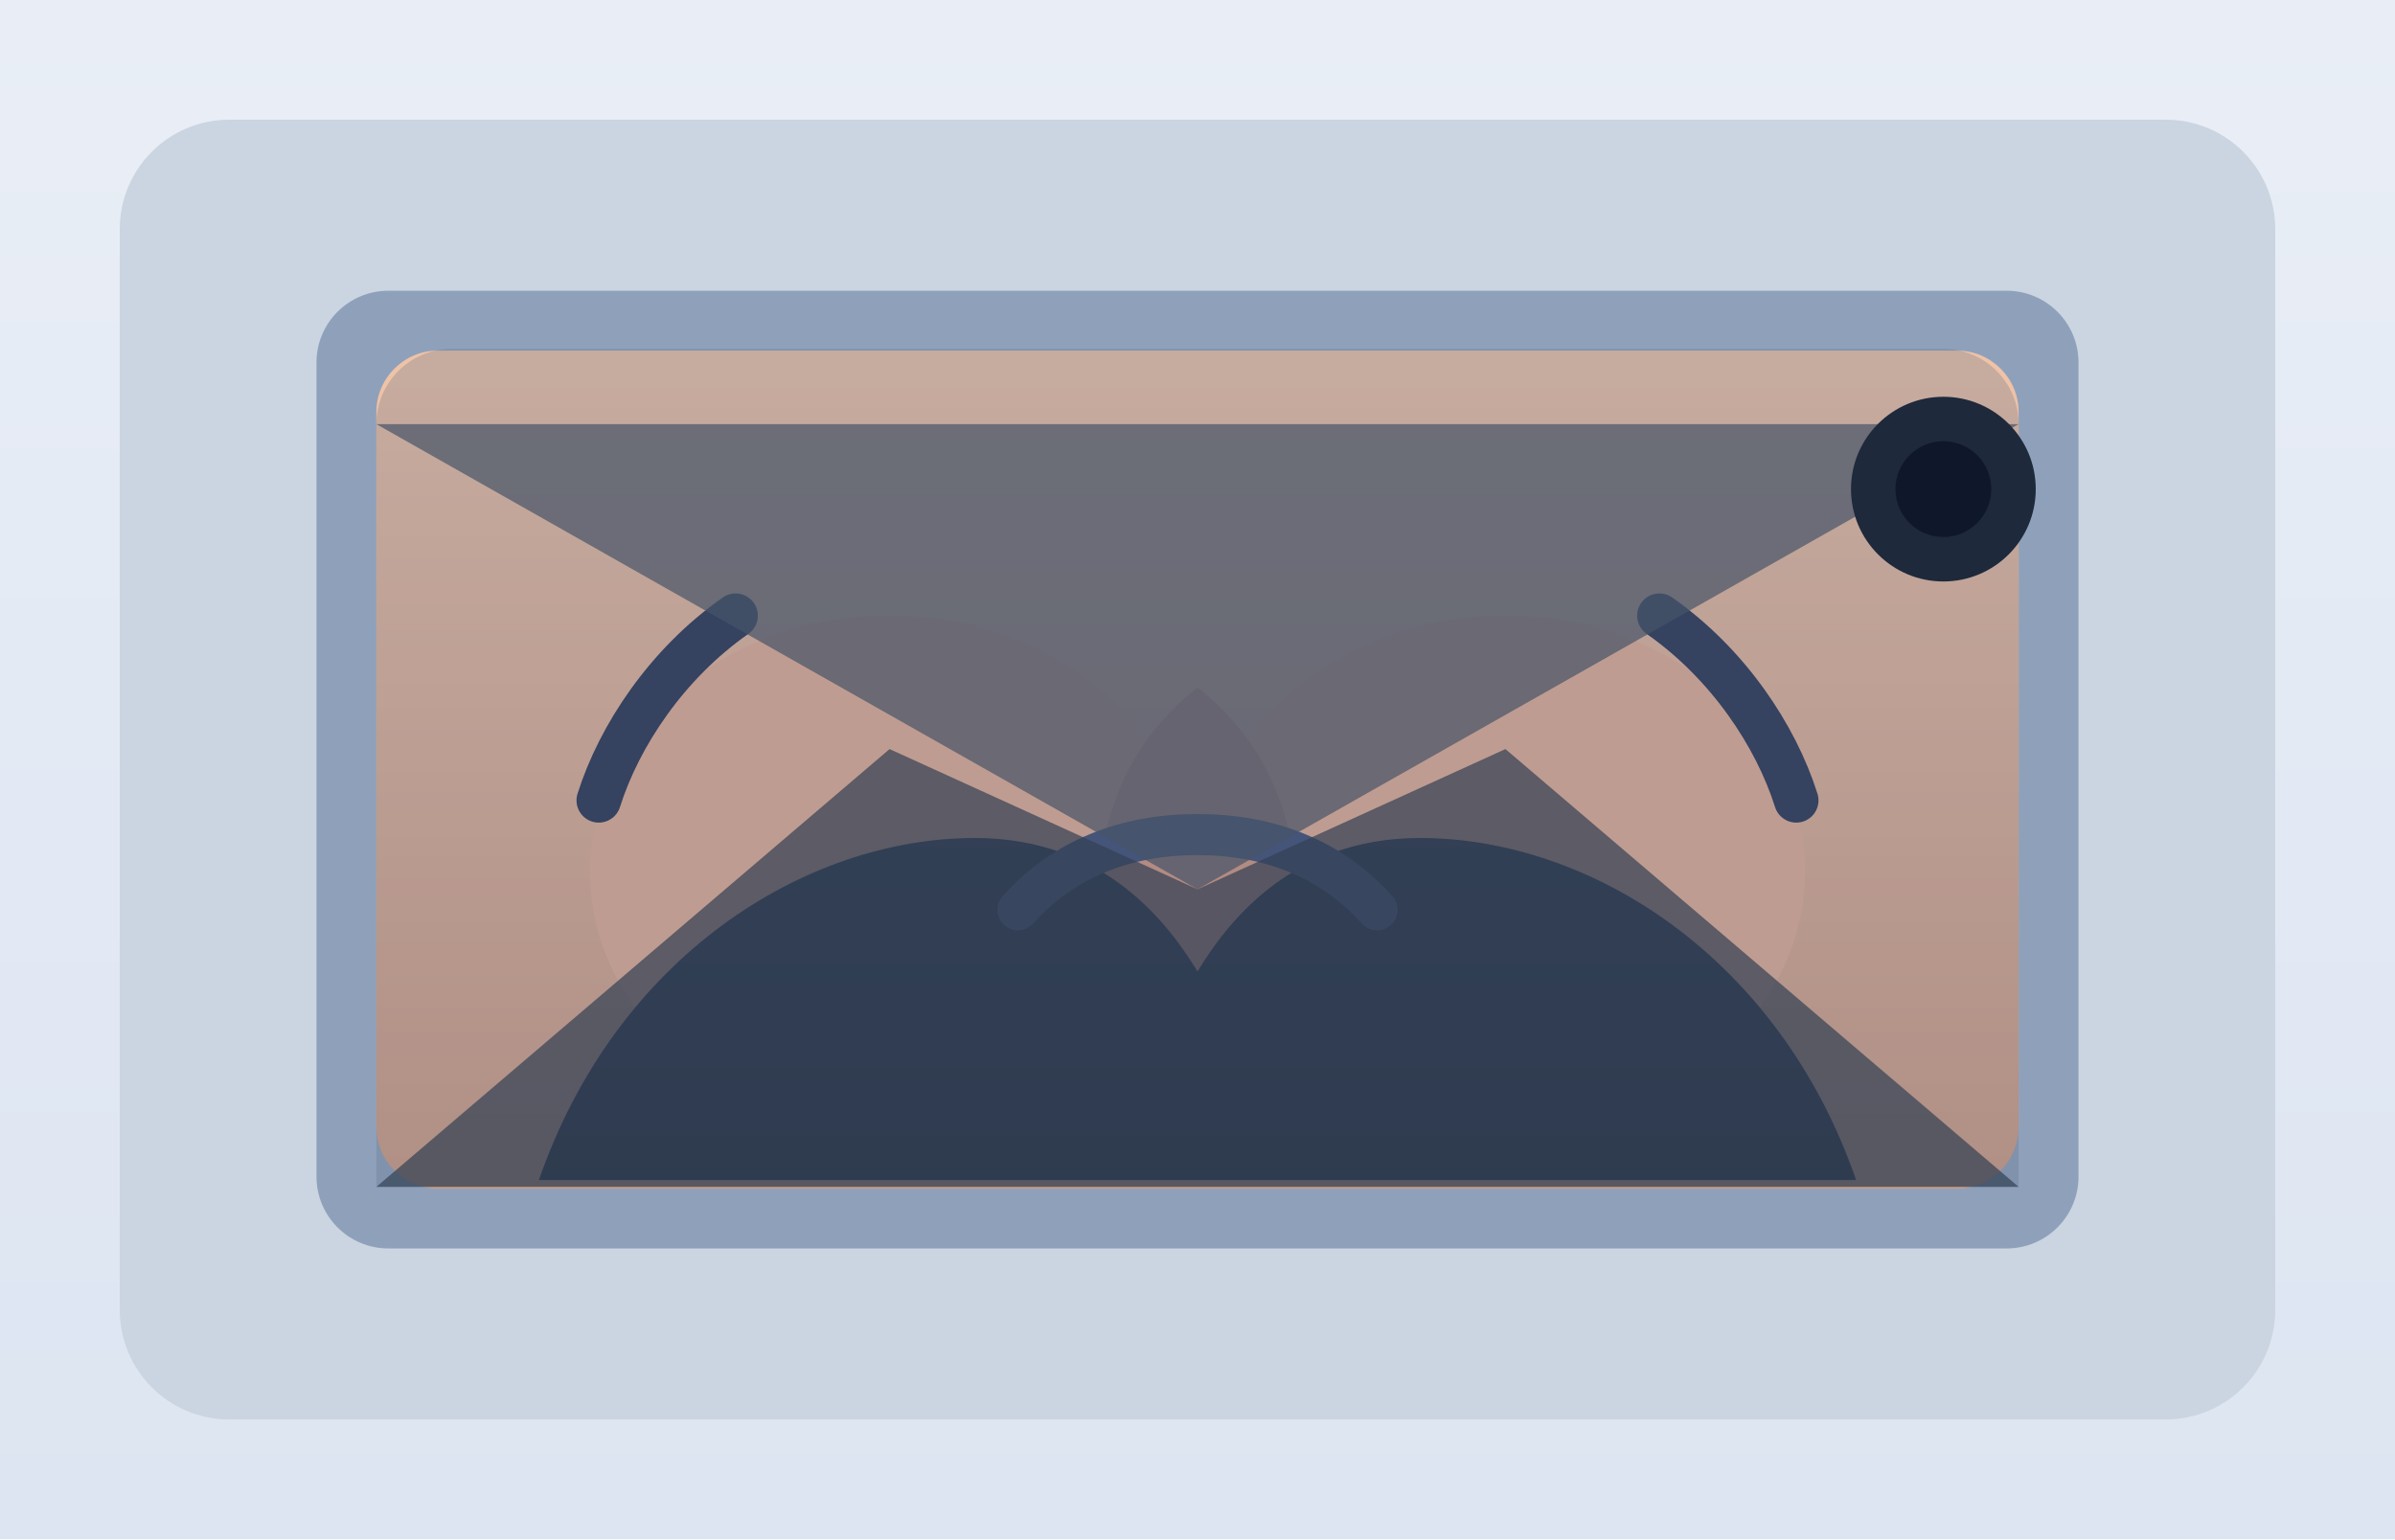
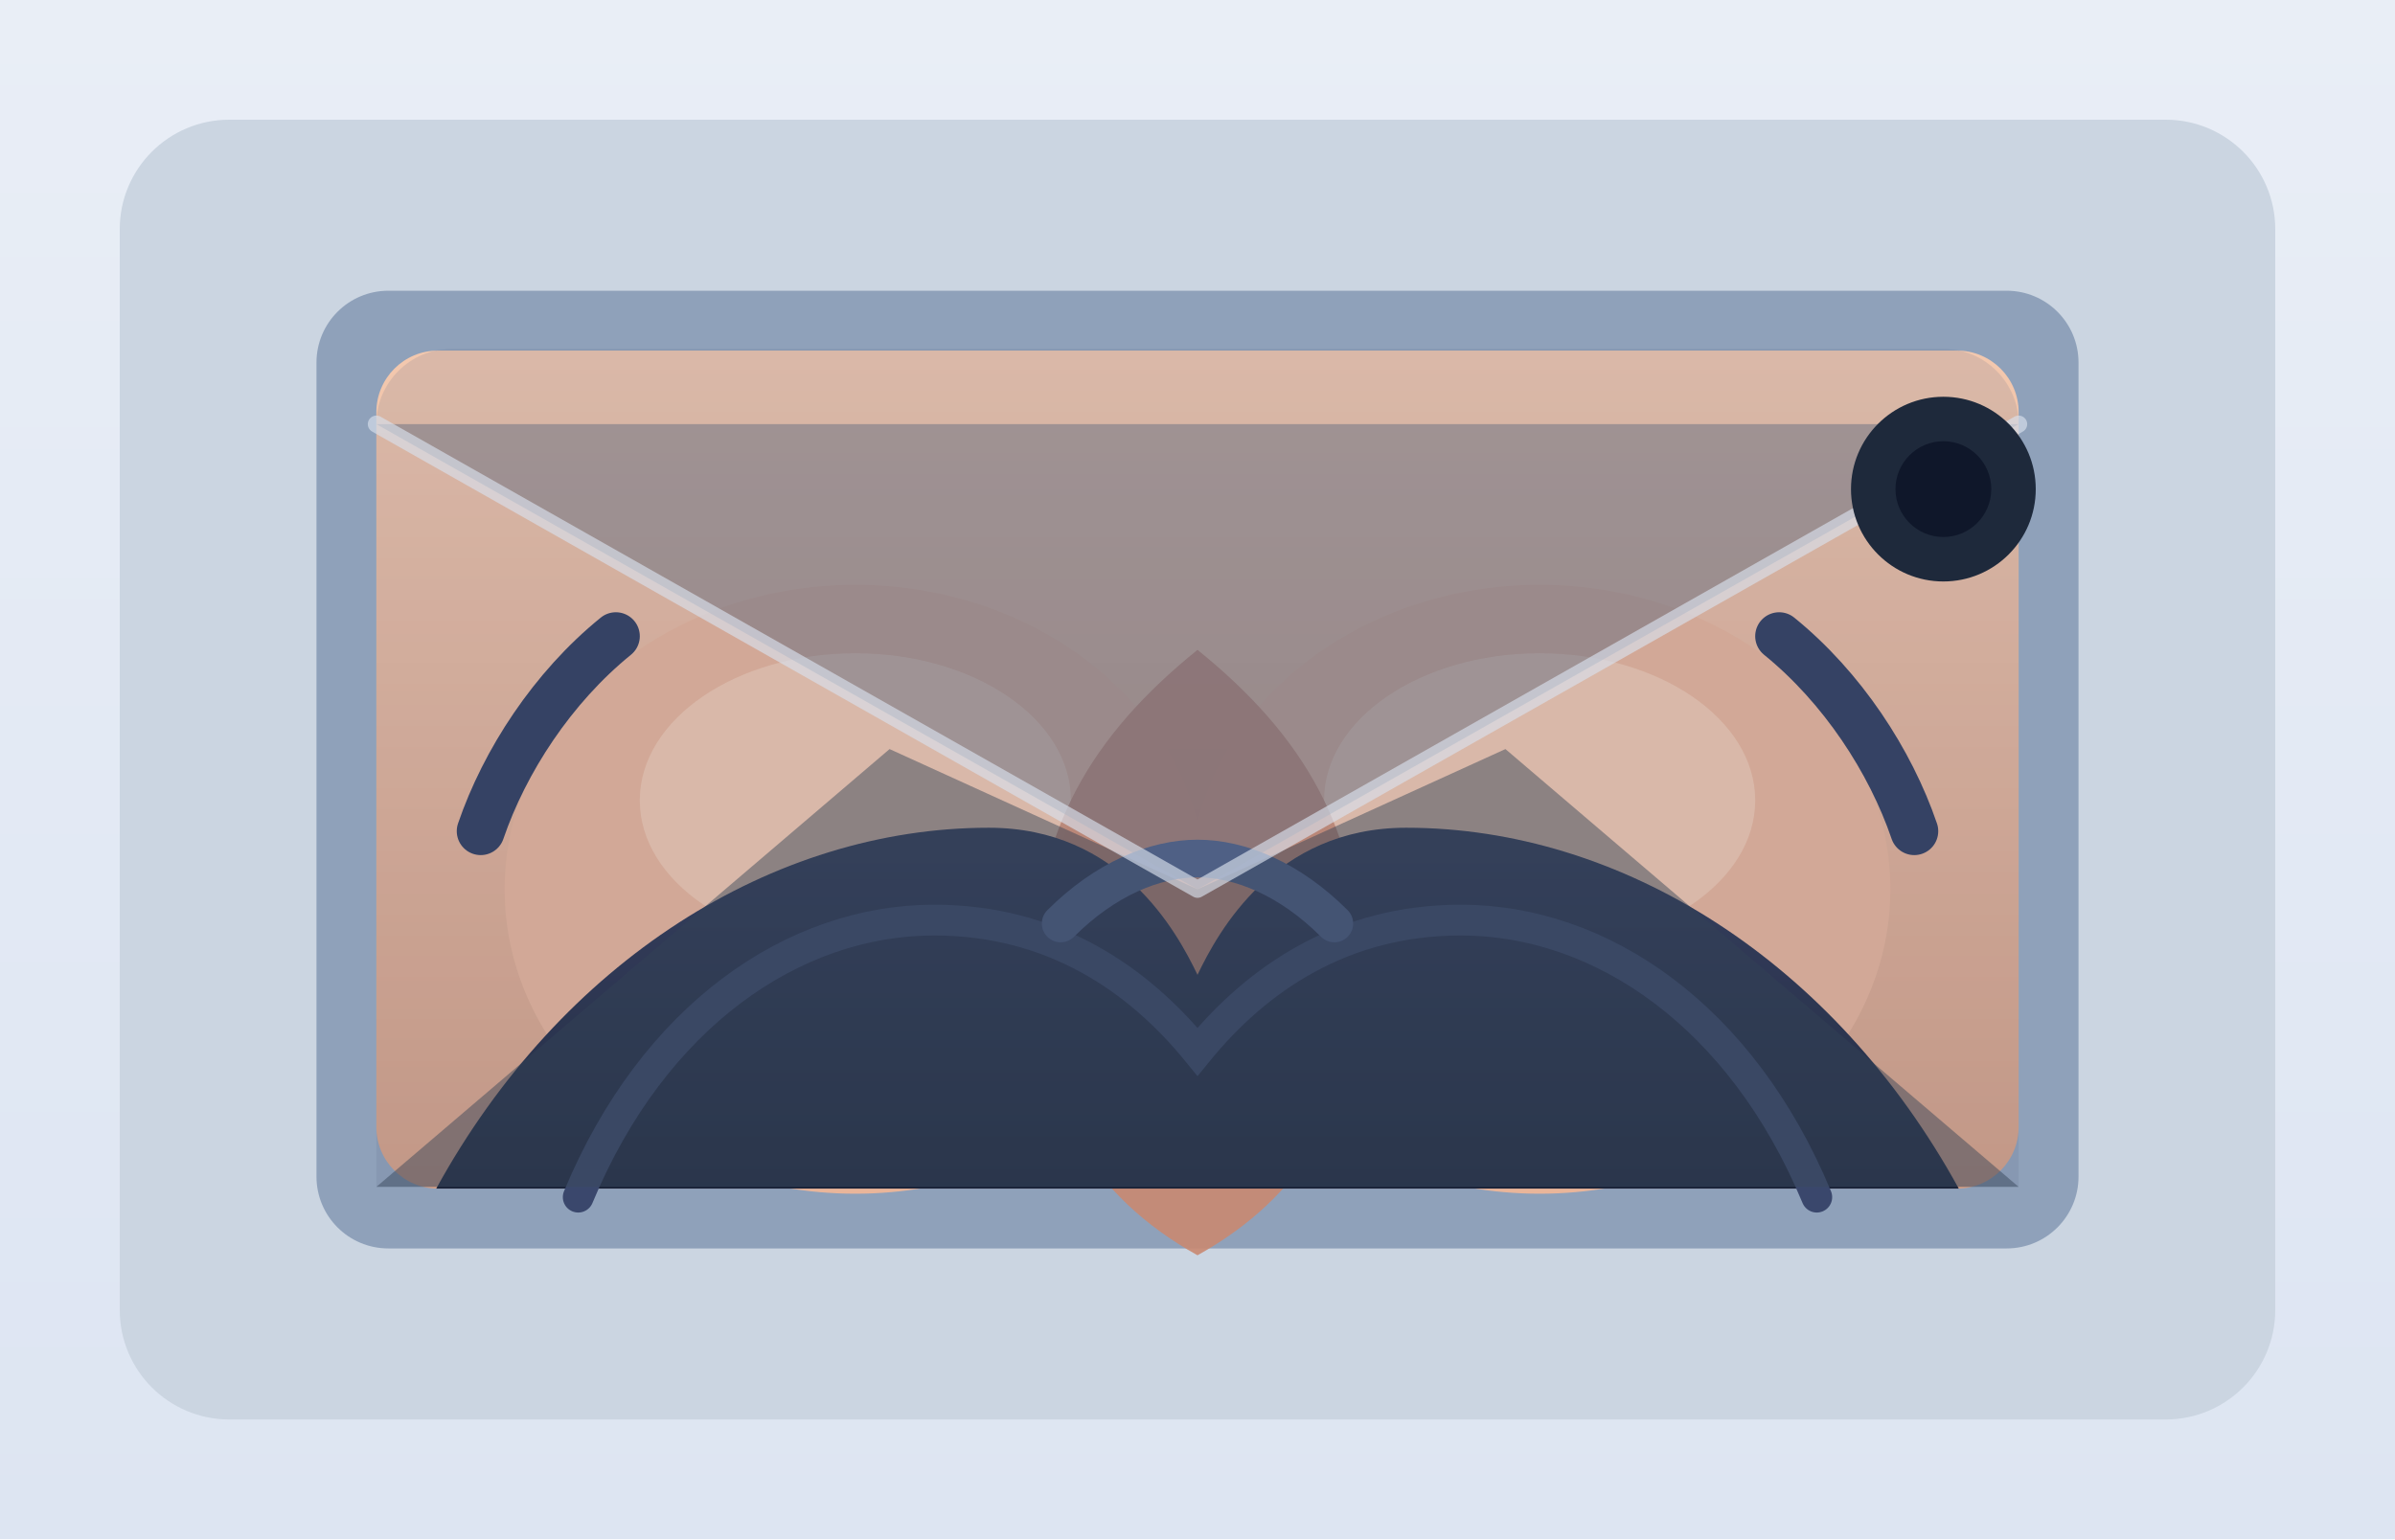
<svg xmlns="http://www.w3.org/2000/svg" width="1400" height="900" viewBox="0 0 1400 900" fill="none">
  <defs>
    <linearGradient id="bg" x1="700" y1="0" x2="700" y2="900" gradientUnits="userSpaceOnUse">
      <stop stop-color="#E9EEF6" />
      <stop offset="1" stop-color="#DDE5F2" />
    </linearGradient>
-     <linearGradient id="photo" x1="700" y1="220" x2="700" y2="720" gradientUnits="userSpaceOnUse">
-       <stop stop-color="#EFC3A7" />
-       <stop offset="1" stop-color="#CF9B82" />
+     <linearGradient id="photo" x1="700" y1="210" x2="700" y2="700" gradientUnits="userSpaceOnUse">
+       <stop stop-color="#F3C8AE" />
+       <stop offset="1" stop-color="#D6A086" />
    </linearGradient>
-     <linearGradient id="bra" x1="700" y1="470" x2="700" y2="740" gradientUnits="userSpaceOnUse">
-       <stop stop-color="#212B44" />
-       <stop offset="1" stop-color="#111827" />
+     <linearGradient id="bra" x1="700" y1="500" x2="700" y2="745" gradientUnits="userSpaceOnUse">
+       <stop stop-color="#2C3554" />
+       <stop offset="1" stop-color="#131B2E" />
    </linearGradient>
  </defs>
  <rect width="1400" height="900" fill="url(#bg)" />
  <rect x="70" y="70" width="1260" height="760" rx="64" fill="#CBD5E1" />
  <rect x="185" y="170" width="1030" height="560" rx="42" fill="#8FA1BA" />
  <rect x="220" y="205" width="960" height="490" rx="36" fill="url(#photo)" />
-   <ellipse cx="520" cy="510" rx="175" ry="150" fill="#E4AE94" />
-   <ellipse cx="880" cy="510" rx="175" ry="150" fill="#E4AE94" />
-   <path d="M700 402C662 432 640 474 640 546C640 604 662 646 700 676C738 646 760 604 760 546C760 474 738 432 700 402Z" fill="#D2977F" />
-   <path d="M315 690C360 560 470 490 570 490C647 490 684 542 700 568C716 542 753 490 830 490C930 490 1040 560 1085 690H315Z" fill="url(#bra)" />
-   <path d="M430 360C390 388 362 430 350 468" stroke="#253251" stroke-width="26" stroke-linecap="round" />
-   <path d="M970 360C1010 388 1038 430 1050 468" stroke="#253251" stroke-width="26" stroke-linecap="round" />
-   <path d="M595 532C622 502 658 488 700 488C742 488 778 502 805 532" stroke="#3C4B73" stroke-width="24" stroke-linecap="round" />
-   <path d="M220 248C220 223.699 239.699 204 264 204H1136C1160.3 204 1180 223.699 1180 248V694H220V248Z" fill="#5E6E88" fill-opacity="0.28" />
-   <path d="M700 520L220 248H1180L700 520Z" fill="#475569" fill-opacity="0.7" />
-   <path d="M220 694L520 438L700 520L880 438L1180 694H220Z" fill="#334155" fill-opacity="0.7" />
+   <ellipse cx="500" cy="520" rx="205" ry="178" fill="#E9B59A" />
+   <ellipse cx="900" cy="520" rx="205" ry="178" fill="#E9B59A" />
+   <ellipse cx="500" cy="468" rx="126" ry="86" fill="#F5CFB8" fill-opacity="0.74" />
+   <ellipse cx="900" cy="468" rx="126" ry="86" fill="#F5CFB8" fill-opacity="0.74" />
+   <path d="M700 380C638 430 605 486 605 565C605 646 639 700 700 734C761 700 795 646 795 565C795 486 762 430 700 380Z" fill="#C98971" fill-opacity="0.9" />
+   <path d="M255 695C328 562 452 484 578 484C655 484 688 545 700 570C712 545 745 484 822 484C948 484 1072 562 1145 695H255Z" fill="url(#bra)" />
+   <path d="M338 700C382 594 464 538 546 538C615 538 665 572 700 615C735 572 785 538 854 538C936 538 1018 594 1062 700" stroke="#3A476C" stroke-width="18" stroke-linecap="round" />
+   <path d="M360 372C323 402 295 445 281 486" stroke="#2D3A5D" stroke-width="28" stroke-linecap="round" />
+   <path d="M1040 372C1077 402 1105 445 1119 486" stroke="#2D3A5D" stroke-width="28" stroke-linecap="round" />
+   <path d="M620 540C646 514 675 502 700 502C725 502 754 514 780 540" stroke="#50618E" stroke-width="22" stroke-linecap="round" />
+   <path d="M220 248C220 223.699 239.699 204 264 204H1136C1160.3 204 1180 223.699 1180 248V694H220V248Z" fill="#5E6E88" fill-opacity="0.17" />
+   <path d="M700 520L220 248H1180L700 520Z" fill="#4A5D7A" fill-opacity="0.4" />
+   <path d="M220 694L520 438L700 520L880 438L1180 694H220Z" fill="#334155" fill-opacity="0.46" />
+   <path d="M220 248L700 520L1180 248" stroke="#D9E0EC" stroke-width="10" stroke-linecap="round" stroke-linejoin="round" stroke-opacity="0.65" />
  <circle cx="1136" cy="286" r="54" fill="#1E293B" />
  <circle cx="1136" cy="286" r="28" fill="#0F172A" />
</svg>
